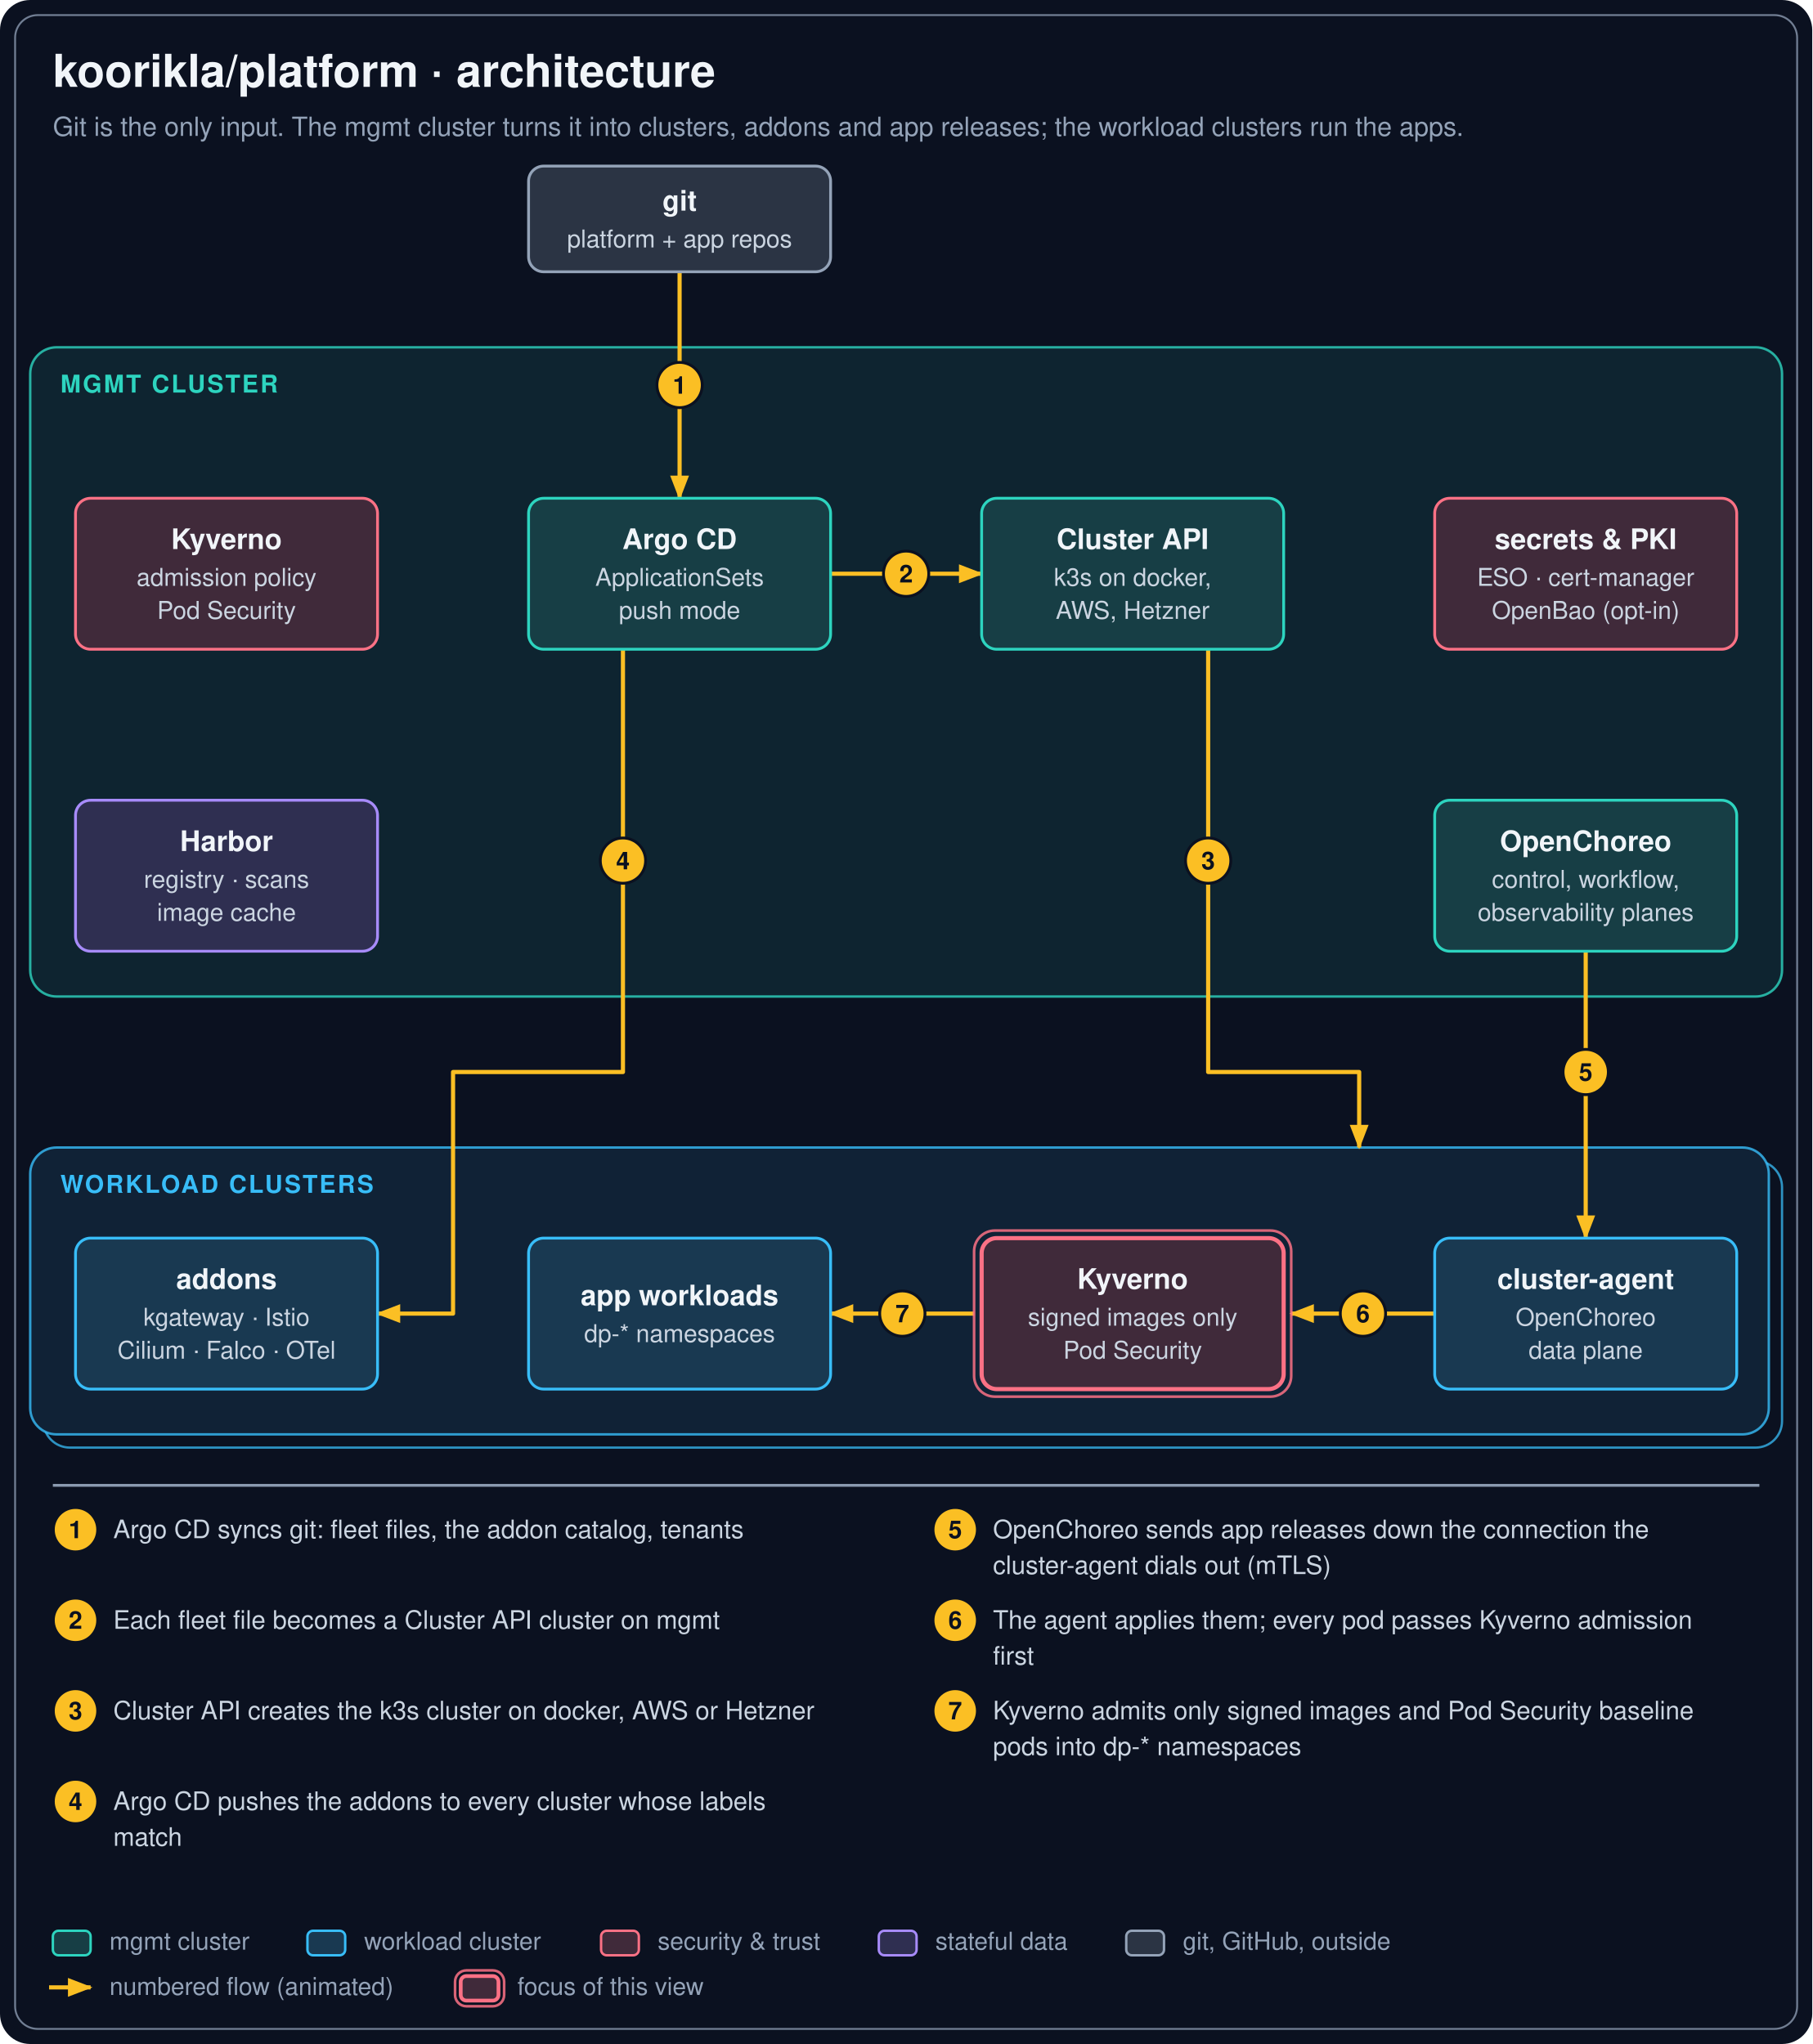
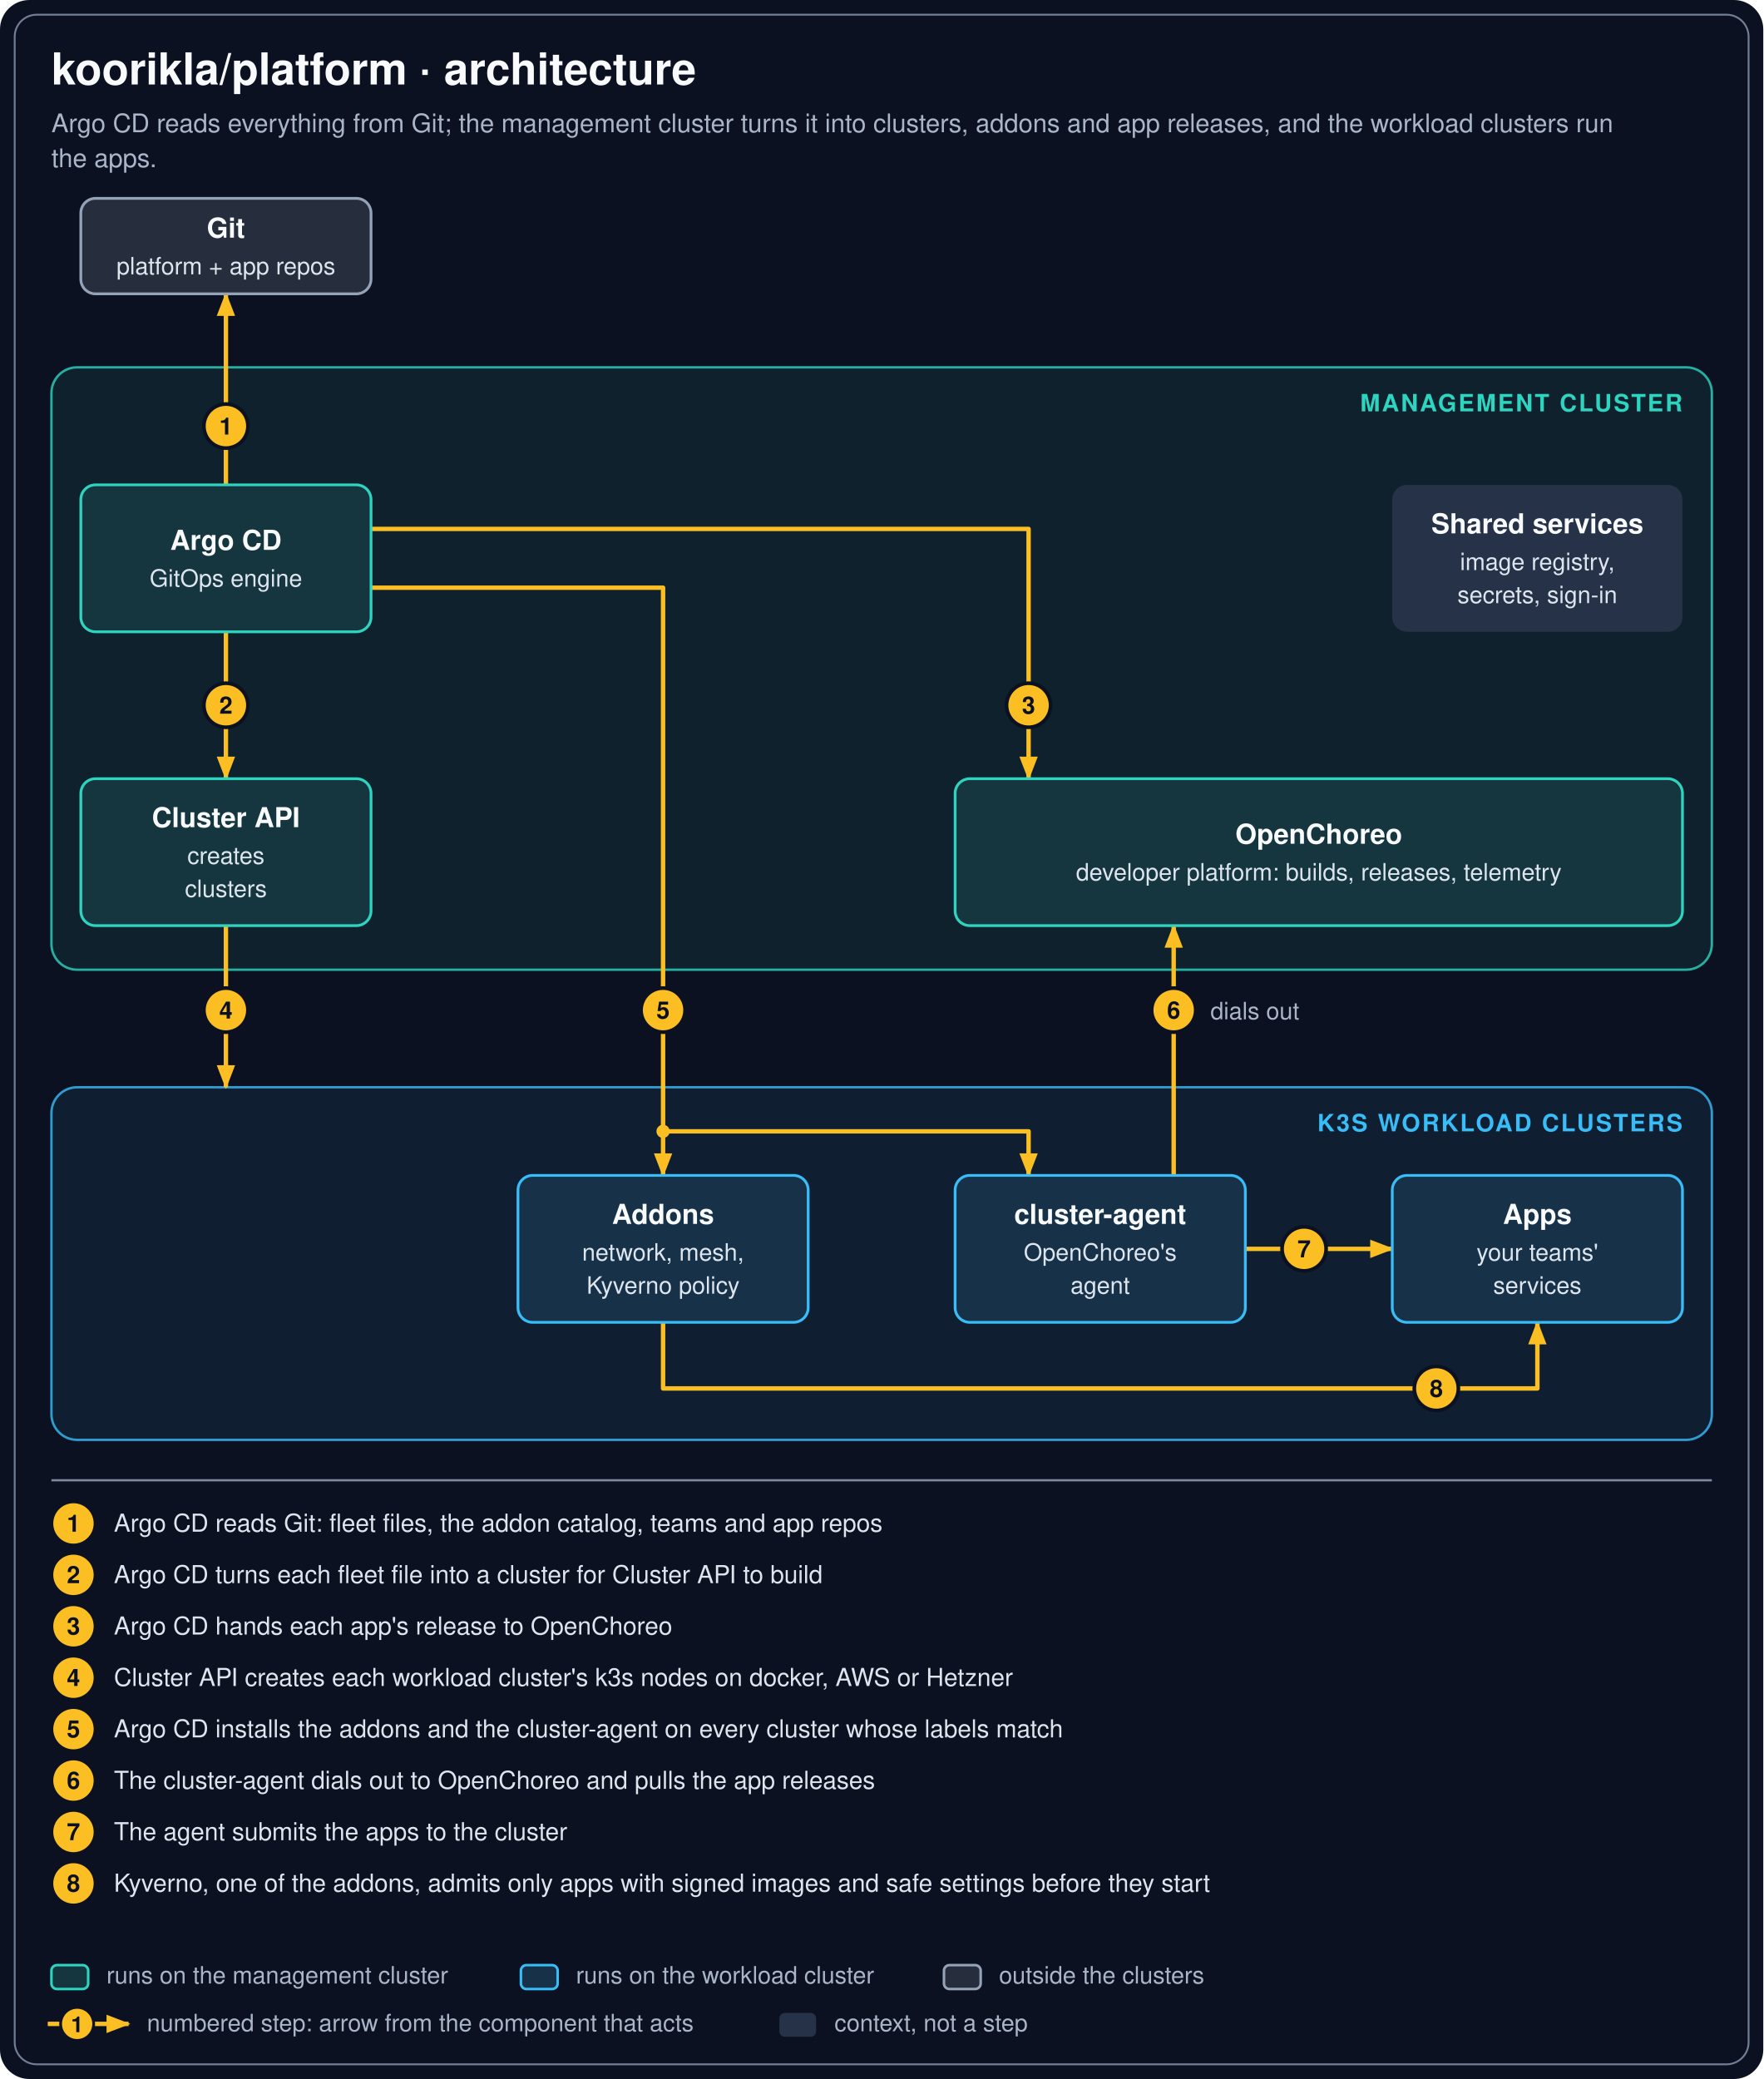
- <svg xmlns="http://www.w3.org/2000/svg" width="960" height="1083" viewBox="0 0 960 1083" role="img" aria-label="koorikla/platform · architecture">
-   <style>.s{font-family:'Segoe UI','Helvetica Neue',Helvetica,Arial,'Liberation Sans',sans-serif}.m{font-family:'JetBrains Mono',SFMono-Regular,Menlo,Consolas,'Liberation Mono',monospace}.fx{fill:none;stroke-width:3.2;stroke-linecap:round;stroke-dasharray:4 10;opacity:0;animation:fxdash .9s linear infinite,fxseq 10.20s linear infinite both}@keyframes fxdash{to{stroke-dashoffset:-14}}@keyframes fxseq{0%{opacity:0}3%{opacity:1}25.9%{opacity:1}30.9%{opacity:0}100%{opacity:0}}@media (prefers-reduced-motion:reduce){.fx{animation:none;opacity:0}}</style>
+ <svg xmlns="http://www.w3.org/2000/svg" width="960" height="1132" viewBox="0 0 960 1132" role="img" aria-label="koorikla/platform · architecture">
+   <style>.s{font-family:'Segoe UI','Helvetica Neue',Helvetica,Arial,'Liberation Sans',sans-serif}.m{font-family:'JetBrains Mono',SFMono-Regular,Menlo,Consolas,'Liberation Mono',monospace}.fx{fill:none;stroke-width:3.4;stroke-linecap:round;stroke-dasharray:4 10;opacity:0;animation:fxdash .9s linear infinite,fxseq 11.30s linear infinite both}@keyframes fxdash{to{stroke-dashoffset:-14}}@keyframes fxseq{0%{opacity:0}3%{opacity:1}23.4%{opacity:1}28.4%{opacity:0}100%{opacity:0}}@media (prefers-reduced-motion:reduce){.fx{animation:none;opacity:0}}</style>
  <defs>
    <marker id="ahfbbf24" markerWidth="13" markerHeight="10" refX="12" refY="5" orient="auto" markerUnits="userSpaceOnUse">
      <path d="M0,0 L13,5 L0,10 z" fill="#fbbf24" />
    </marker>
+     <marker id="asfbbf24" markerWidth="13" markerHeight="10" refX="1" refY="5" orient="auto" markerUnits="userSpaceOnUse">
+       <path d="M13,0 L0,5 L13,10 z" fill="#fbbf24" />
+     </marker>
  </defs>
-   <rect width="960" height="1083" rx="16" fill="#0b1120" />
-   <rect x="8" y="8" width="944" height="1067" rx="12" fill="none" stroke="#8b9ab0" stroke-opacity=".8" />
-   <rect x="16" y="184" width="928" height="344" rx="14" fill="#0e2430" stroke="#2dd4bf" stroke-opacity=".8" stroke-width="1.3" />
-   <text class="s" x="32.0" y="208.0" font-size="13" fill="#2dd4bf" font-weight="700" letter-spacing="1.0">MGMT CLUSTER</text>
-   <rect x="23" y="615" width="921" height="152" rx="14" fill="#0b1120" stroke="#38bdf8" stroke-opacity=".75" stroke-width="1.2" />
-   <rect x="16" y="608" width="921" height="152" rx="14" fill="#102236" stroke="#38bdf8" stroke-opacity=".8" stroke-width="1.3" />
-   <text class="s" x="32.0" y="632.0" font-size="13" fill="#38bdf8" font-weight="700" letter-spacing="1.0">WORKLOAD CLUSTERS</text>
-   <path d="M 360.0 144.0 L 360.0 264.0" fill="none" stroke="#fbbf24" stroke-width="2.2" stroke-linejoin="round" marker-end="url(#ahfbbf24)" />
-   <path d="M 440.0 304.0 L 520.0 304.0" fill="none" stroke="#fbbf24" stroke-width="2.2" stroke-linejoin="round" marker-end="url(#ahfbbf24)" />
-   <path d="M 640.0 344.0 L 640.0 568.0 L 720.0 568.0 L 720.0 608.0" fill="none" stroke="#fbbf24" stroke-width="2.2" stroke-linejoin="round" marker-end="url(#ahfbbf24)" />
-   <path d="M 330.0 344.0 L 330.0 568.0 L 240.0 568.0 L 240.0 696.0 L 200.0 696.0" fill="none" stroke="#fbbf24" stroke-width="2.2" stroke-linejoin="round" marker-end="url(#ahfbbf24)" />
-   <path d="M 840.0 504.0 L 840.0 656.0" fill="none" stroke="#fbbf24" stroke-width="2.2" stroke-linejoin="round" marker-end="url(#ahfbbf24)" />
-   <path d="M 760.0 696.0 L 684.0 696.0" fill="none" stroke="#fbbf24" stroke-width="2.2" stroke-linejoin="round" marker-end="url(#ahfbbf24)" />
-   <path d="M 516.0 696.0 L 440.0 696.0" fill="none" stroke="#fbbf24" stroke-width="2.2" stroke-linejoin="round" marker-end="url(#ahfbbf24)" />
-   <path class="fx" d="M 360.0 144.0 L 360.0 264.0" stroke="#fde5a7" style="animation-delay:0s,0.00s" />
-   <path class="fx" d="M 440.0 304.0 L 520.0 304.0" stroke="#fde5a7" style="animation-delay:0s,1.10s" />
-   <path class="fx" d="M 640.0 344.0 L 640.0 568.0 L 720.0 568.0 L 720.0 608.0" stroke="#fde5a7" style="animation-delay:0s,2.20s" />
-   <path class="fx" d="M 330.0 344.0 L 330.0 568.0 L 240.0 568.0 L 240.0 696.0 L 200.0 696.0" stroke="#fde5a7" style="animation-delay:0s,3.30s" />
-   <path class="fx" d="M 840.0 504.0 L 840.0 656.0" stroke="#fde5a7" style="animation-delay:0s,4.40s" />
-   <path class="fx" d="M 760.0 696.0 L 684.0 696.0" stroke="#fde5a7" style="animation-delay:0s,5.50s" />
-   <path class="fx" d="M 516.0 696.0 L 440.0 696.0" stroke="#fde5a7" style="animation-delay:0s,6.60s" />
-   <rect x="280" y="88" width="160" height="56" rx="8" fill="#2b3444" stroke="#94a3b8" stroke-width="1.5" />
-   <text class="s" x="360.0" y="111.6" font-size="15" fill="#f1f5f9" font-weight="600" text-anchor="middle">git</text>
-   <text class="s" x="360.0" y="131.1" font-size="13" fill="#cbd5e1" text-anchor="middle">platform + app repos</text>
-   <rect x="40" y="264" width="160" height="80" rx="8" fill="#402a3a" stroke="#fb7185" stroke-width="1.5" />
-   <text class="s" x="120.0" y="290.9" font-size="15" fill="#f1f5f9" font-weight="600" text-anchor="middle">Kyverno</text>
-   <text class="s" x="120.0" y="310.4" font-size="13" fill="#cbd5e1" text-anchor="middle">admission policy</text>
-   <text class="s" x="120.0" y="327.9" font-size="13" fill="#cbd5e1" text-anchor="middle">Pod Security</text>
-   <rect x="280" y="264" width="160" height="80" rx="8" fill="#173e45" stroke="#2dd4bf" stroke-width="1.5" />
-   <text class="s" x="360.0" y="290.9" font-size="15" fill="#f1f5f9" font-weight="600" text-anchor="middle">Argo CD</text>
-   <text class="s" x="360.0" y="310.4" font-size="13" fill="#cbd5e1" text-anchor="middle">ApplicationSets</text>
-   <text class="s" x="360.0" y="327.9" font-size="13" fill="#cbd5e1" text-anchor="middle">push mode</text>
-   <rect x="520" y="264" width="160" height="80" rx="8" fill="#173e45" stroke="#2dd4bf" stroke-width="1.5" />
-   <text class="s" x="600.0" y="290.9" font-size="15" fill="#f1f5f9" font-weight="600" text-anchor="middle">Cluster API</text>
-   <text class="s" x="600.0" y="310.4" font-size="13" fill="#cbd5e1" text-anchor="middle">k3s on docker,</text>
-   <text class="s" x="600.0" y="327.9" font-size="13" fill="#cbd5e1" text-anchor="middle">AWS, Hetzner</text>
-   <rect x="760" y="264" width="160" height="80" rx="8" fill="#402a3a" stroke="#fb7185" stroke-width="1.5" />
-   <text class="s" x="840.0" y="290.9" font-size="15" fill="#f1f5f9" font-weight="600" text-anchor="middle">secrets &amp; PKI</text>
-   <text class="s" x="840.0" y="310.4" font-size="13" fill="#cbd5e1" text-anchor="middle">ESO · cert-manager</text>
-   <text class="s" x="840.0" y="327.9" font-size="13" fill="#cbd5e1" text-anchor="middle">OpenBao (opt-in)</text>
-   <rect x="40" y="424" width="160" height="80" rx="8" fill="#2f2f51" stroke="#a78bfa" stroke-width="1.5" />
-   <text class="s" x="120.0" y="450.9" font-size="15" fill="#f1f5f9" font-weight="600" text-anchor="middle">Harbor</text>
-   <text class="s" x="120.0" y="470.4" font-size="13" fill="#cbd5e1" text-anchor="middle">registry · scans</text>
-   <text class="s" x="120.0" y="487.9" font-size="13" fill="#cbd5e1" text-anchor="middle">image cache</text>
-   <rect x="760" y="424" width="160" height="80" rx="8" fill="#173e45" stroke="#2dd4bf" stroke-width="1.5" />
-   <text class="s" x="840.0" y="450.9" font-size="15" fill="#f1f5f9" font-weight="600" text-anchor="middle">OpenChoreo</text>
-   <text class="s" x="840.0" y="470.4" font-size="13" fill="#cbd5e1" text-anchor="middle">control, workflow,</text>
-   <text class="s" x="840.0" y="487.9" font-size="13" fill="#cbd5e1" text-anchor="middle">observability planes</text>
-   <rect x="40" y="656" width="160" height="80" rx="8" fill="#193951" stroke="#38bdf8" stroke-width="1.5" />
-   <text class="s" x="120.0" y="682.9" font-size="15" fill="#f1f5f9" font-weight="600" text-anchor="middle">addons</text>
-   <text class="s" x="120.0" y="702.4" font-size="13" fill="#cbd5e1" text-anchor="middle">kgateway · Istio</text>
-   <text class="s" x="120.0" y="719.9" font-size="13" fill="#cbd5e1" text-anchor="middle">Cilium · Falco · OTel</text>
-   <rect x="280" y="656" width="160" height="80" rx="8" fill="#193951" stroke="#38bdf8" stroke-width="1.5" />
-   <text class="s" x="360.0" y="691.6" font-size="15" fill="#f1f5f9" font-weight="600" text-anchor="middle">app workloads</text>
-   <text class="s" x="360.0" y="711.1" font-size="13" fill="#cbd5e1" text-anchor="middle">dp-* namespaces</text>
-   <rect x="516" y="652" width="168" height="88" rx="11" fill="none" stroke="#fb7185" stroke-opacity=".85" stroke-width="1.4" />
-   <rect x="520" y="656" width="160" height="80" rx="8" fill="#402a3a" stroke="#fb7185" stroke-width="2.2" />
-   <text class="s" x="600.0" y="682.9" font-size="15" fill="#f1f5f9" font-weight="600" text-anchor="middle">Kyverno</text>
-   <text class="s" x="600.0" y="702.4" font-size="13" fill="#cbd5e1" text-anchor="middle">signed images only</text>
-   <text class="s" x="600.0" y="719.9" font-size="13" fill="#cbd5e1" text-anchor="middle">Pod Security</text>
-   <rect x="760" y="656" width="160" height="80" rx="8" fill="#193951" stroke="#38bdf8" stroke-width="1.5" />
-   <text class="s" x="840.0" y="682.9" font-size="15" fill="#f1f5f9" font-weight="600" text-anchor="middle">cluster-agent</text>
-   <text class="s" x="840.0" y="702.4" font-size="13" fill="#cbd5e1" text-anchor="middle">OpenChoreo</text>
-   <text class="s" x="840.0" y="719.9" font-size="13" fill="#cbd5e1" text-anchor="middle">data plane</text>
-   <text class="s" x="28.0" y="46.0" font-size="24" fill="#f1f5f9" font-weight="700">koorikla/platform · architecture</text>
-   <text class="s" x="28.0" y="72.0" font-size="14" fill="#94a3b8">Git is the only input. The mgmt cluster turns it into clusters, addons and app releases; the workload clusters run the apps.</text>
-   <circle cx="360.0" cy="204.0" r="12" fill="#fbbf24" stroke="#0b1120" stroke-width="1.5" />
-   <text class="s" x="360.0" y="208.6" font-size="13" font-weight="700" fill="#0b1120" text-anchor="middle">1</text>
-   <circle cx="480.0" cy="304.0" r="12" fill="#fbbf24" stroke="#0b1120" stroke-width="1.5" />
-   <text class="s" x="480.0" y="308.6" font-size="13" font-weight="700" fill="#0b1120" text-anchor="middle">2</text>
-   <circle cx="640.0" cy="456.0" r="12" fill="#fbbf24" stroke="#0b1120" stroke-width="1.5" />
-   <text class="s" x="640.0" y="460.6" font-size="13" font-weight="700" fill="#0b1120" text-anchor="middle">3</text>
-   <circle cx="330.0" cy="456.0" r="12" fill="#fbbf24" stroke="#0b1120" stroke-width="1.5" />
-   <text class="s" x="330.0" y="460.6" font-size="13" font-weight="700" fill="#0b1120" text-anchor="middle">4</text>
-   <circle cx="840.0" cy="568.0" r="12" fill="#fbbf24" stroke="#0b1120" stroke-width="1.5" />
-   <text class="s" x="840.0" y="572.6" font-size="13" font-weight="700" fill="#0b1120" text-anchor="middle">5</text>
-   <circle cx="722.0" cy="696.0" r="12" fill="#fbbf24" stroke="#0b1120" stroke-width="1.5" />
-   <text class="s" x="722.0" y="700.6" font-size="13" font-weight="700" fill="#0b1120" text-anchor="middle">6</text>
-   <circle cx="478.0" cy="696.0" r="12" fill="#fbbf24" stroke="#0b1120" stroke-width="1.5" />
-   <text class="s" x="478.0" y="700.6" font-size="13" font-weight="700" fill="#0b1120" text-anchor="middle">7</text>
-   <line x1="28" y1="787" x2="932" y2="787" stroke="#8b9ab0" stroke-width="1.5" />
-   <circle cx="40.0" cy="810.5" r="11" fill="#fbbf24" />
-   <text class="s" x="40.0" y="815" font-size="13" font-weight="700" fill="#0b1120" text-anchor="middle">1</text>
-   <text class="s" x="60.0" y="815.0" font-size="13.5" fill="#cbd5e1">Argo CD syncs git: fleet files, the addon catalog, tenants</text>
-   <circle cx="506.0" cy="810.5" r="11" fill="#fbbf24" />
-   <text class="s" x="506.0" y="815" font-size="13" font-weight="700" fill="#0b1120" text-anchor="middle">5</text>
-   <text class="s" x="526.0" y="815.0" font-size="13.5" fill="#cbd5e1">OpenChoreo sends app releases down the connection the</text>
-   <text class="s" x="526.0" y="834.0" font-size="13.5" fill="#cbd5e1">cluster-agent dials out (mTLS)</text>
-   <circle cx="40.0" cy="858.5" r="11" fill="#fbbf24" />
-   <text class="s" x="40.0" y="863" font-size="13" font-weight="700" fill="#0b1120" text-anchor="middle">2</text>
-   <text class="s" x="60.0" y="863.0" font-size="13.5" fill="#cbd5e1">Each fleet file becomes a Cluster API cluster on mgmt</text>
-   <circle cx="506.0" cy="858.5" r="11" fill="#fbbf24" />
-   <text class="s" x="506.0" y="863" font-size="13" font-weight="700" fill="#0b1120" text-anchor="middle">6</text>
-   <text class="s" x="526.0" y="863.0" font-size="13.5" fill="#cbd5e1">The agent applies them; every pod passes Kyverno admission</text>
-   <text class="s" x="526.0" y="882.0" font-size="13.5" fill="#cbd5e1">first</text>
-   <circle cx="40.0" cy="906.5" r="11" fill="#fbbf24" />
-   <text class="s" x="40.0" y="911" font-size="13" font-weight="700" fill="#0b1120" text-anchor="middle">3</text>
-   <text class="s" x="60.0" y="911.0" font-size="13.5" fill="#cbd5e1">Cluster API creates the k3s cluster on docker, AWS or Hetzner</text>
-   <circle cx="506.0" cy="906.5" r="11" fill="#fbbf24" />
-   <text class="s" x="506.0" y="911" font-size="13" font-weight="700" fill="#0b1120" text-anchor="middle">7</text>
-   <text class="s" x="526.0" y="911.0" font-size="13.5" fill="#cbd5e1">Kyverno admits only signed images and Pod Security baseline</text>
-   <text class="s" x="526.0" y="930.0" font-size="13.5" fill="#cbd5e1">pods into dp-* namespaces</text>
-   <circle cx="40.0" cy="954.5" r="11" fill="#fbbf24" />
-   <text class="s" x="40.0" y="959" font-size="13" font-weight="700" fill="#0b1120" text-anchor="middle">4</text>
-   <text class="s" x="60.0" y="959.0" font-size="13.5" fill="#cbd5e1">Argo CD pushes the addons to every cluster whose labels</text>
-   <text class="s" x="60.0" y="978.0" font-size="13.5" fill="#cbd5e1">match</text>
-   <rect x="28" y="1023" width="20" height="13" rx="3" fill="#173e45" stroke="#2dd4bf" stroke-width="1.3" />
-   <text class="s" x="58.0" y="1033.0" font-size="13" fill="#94a3b8">mgmt cluster</text>
-   <rect x="162.863" y="1023" width="20" height="13" rx="3" fill="#193951" stroke="#38bdf8" stroke-width="1.3" />
-   <text class="s" x="192.9" y="1033.0" font-size="13" fill="#94a3b8">workload cluster</text>
-   <rect x="318.41" y="1023" width="20" height="13" rx="3" fill="#402a3a" stroke="#fb7185" stroke-width="1.3" />
-   <text class="s" x="348.4" y="1033.0" font-size="13" fill="#94a3b8">security &amp; trust</text>
-   <rect x="465.537" y="1023" width="20" height="13" rx="3" fill="#2f2f51" stroke="#a78bfa" stroke-width="1.3" />
-   <text class="s" x="495.5" y="1033.0" font-size="13" fill="#94a3b8">stateful data</text>
-   <rect x="596.61" y="1023" width="20" height="13" rx="3" fill="#2b3444" stroke="#94a3b8" stroke-width="1.3" />
-   <text class="s" x="626.6" y="1033.0" font-size="13" fill="#94a3b8">git, GitHub, outside</text>
-   <path d="M 26 1053 L 48 1053" stroke="#fbbf24" stroke-width="2.2" marker-end="url(#ahfbbf24)" />
-   <path class="fx" d="M 26 1053 L 48 1053" stroke="#fde5a7" style="animation-delay:0s,0.00s" />
-   <text class="s" x="58.0" y="1057.0" font-size="13" fill="#94a3b8">numbered flow (animated)</text>
-   <rect x="241.055" y="1044" width="26" height="19" rx="6" fill="none" stroke="#fb7185" stroke-opacity=".85" stroke-width="1.4" />
-   <rect x="244.055" y="1047" width="20" height="13" rx="3" fill="#402a3a" stroke="#fb7185" stroke-width="2" />
-   <text class="s" x="274.1" y="1057.0" font-size="13" fill="#94a3b8">focus of this view</text>
+   <rect width="960" height="1132" rx="16" fill="#0b1120" />
+   <rect x="8" y="8" width="944" height="1116" rx="12" fill="none" stroke="#8b9ab0" stroke-opacity=".8" />
+   <rect x="28" y="200" width="904" height="328" rx="14" fill="#0e212d" stroke="#2dd4bf" stroke-opacity=".8" stroke-width="1.3" />
+   <text class="s" x="916.0" y="224.0" font-size="13" fill="#2dd4bf" font-weight="700" text-anchor="end" letter-spacing="1.0">MANAGEMENT CLUSTER</text>
+   <rect x="28" y="592" width="904" height="192" rx="14" fill="#0f1f31" stroke="#38bdf8" stroke-opacity=".8" stroke-width="1.3" />
+   <text class="s" x="916.0" y="616.0" font-size="13" fill="#38bdf8" font-weight="700" text-anchor="end" letter-spacing="1.0">K3S WORKLOAD CLUSTERS</text>
+   <path d="M 123.0 264.0 L 123.0 160.0" fill="none" stroke="#fbbf24" stroke-width="2.4" stroke-linejoin="round" marker-end="url(#ahfbbf24)" />
+   <path d="M 123.0 344.0 L 123.0 424.0" fill="none" stroke="#fbbf24" stroke-width="2.4" stroke-linejoin="round" marker-end="url(#ahfbbf24)" />
+   <path d="M 202.0 288.0 L 560.0 288.0 L 560.0 424.0" fill="none" stroke="#fbbf24" stroke-width="2.4" stroke-linejoin="round" marker-end="url(#ahfbbf24)" />
+   <path d="M 123.0 504.0 L 123.0 592.0" fill="none" stroke="#fbbf24" stroke-width="2.4" stroke-linejoin="round" marker-end="url(#ahfbbf24)" />
+   <path d="M 202.0 320.0 L 361.0 320.0 L 361.0 640.0" fill="none" stroke="#fbbf24" stroke-width="2.4" stroke-linejoin="round" marker-end="url(#ahfbbf24)" />
+   <path d="M 361.0 616.0 L 560.0 616.0 L 560.0 640.0" fill="none" stroke="#fbbf24" stroke-width="2.4" stroke-linejoin="round" marker-end="url(#ahfbbf24)" />
+   <path d="M 639.0 640.0 L 639.0 504.0" fill="none" stroke="#fbbf24" stroke-width="2.4" stroke-linejoin="round" marker-end="url(#ahfbbf24)" />
+   <path d="M 678.0 680.0 L 758.0 680.0" fill="none" stroke="#fbbf24" stroke-width="2.4" stroke-linejoin="round" marker-end="url(#ahfbbf24)" />
+   <path d="M 361.0 720.0 L 361.0 756.0 L 837.0 756.0 L 837.0 720.0" fill="none" stroke="#fbbf24" stroke-width="2.4" stroke-linejoin="round" marker-end="url(#ahfbbf24)" />
+   <path class="fx" d="M 123.0 264.0 L 123.0 160.0" stroke="#fde5a7" style="animation-delay:0s,0.00s" />
+   <path class="fx" d="M 123.0 344.0 L 123.0 424.0" stroke="#fde5a7" style="animation-delay:0s,1.10s" />
+   <path class="fx" d="M 202.0 288.0 L 560.0 288.0 L 560.0 424.0" stroke="#fde5a7" style="animation-delay:0s,2.20s" />
+   <path class="fx" d="M 123.0 504.0 L 123.0 592.0" stroke="#fde5a7" style="animation-delay:0s,3.30s" />
+   <path class="fx" d="M 202.0 320.0 L 361.0 320.0 L 361.0 640.0" stroke="#fde5a7" style="animation-delay:0s,4.40s" />
+   <path class="fx" d="M 361.0 616.0 L 560.0 616.0 L 560.0 640.0" stroke="#fde5a7" style="animation-delay:0s,4.40s" />
+   <path class="fx" d="M 639.0 640.0 L 639.0 504.0" stroke="#fde5a7" style="animation-delay:0s,5.50s" />
+   <path class="fx" d="M 678.0 680.0 L 758.0 680.0" stroke="#fde5a7" style="animation-delay:0s,6.60s" />
+   <path class="fx" d="M 361.0 720.0 L 361.0 756.0 L 837.0 756.0 L 837.0 720.0" stroke="#fde5a7" style="animation-delay:0s,7.70s" />
+   <rect x="44" y="108" width="158" height="52" rx="8" fill="#262e3e" stroke="#94a3b8" stroke-width="1.5" />
+   <text class="s" x="123.0" y="129.4" font-size="15" fill="#f8fafc" font-weight="600" text-anchor="middle">Git</text>
+   <text class="s" x="123.0" y="149.4" font-size="13" fill="#dde5ef" text-anchor="middle">platform + app repos</text>
+   <rect x="44" y="264" width="158" height="80" rx="8" fill="#15363f" stroke="#2dd4bf" stroke-width="1.5" />
+   <text class="s" x="123.0" y="299.4" font-size="15" fill="#f8fafc" font-weight="600" text-anchor="middle">Argo CD</text>
+   <text class="s" x="123.0" y="319.4" font-size="13" fill="#dde5ef" text-anchor="middle">GitOps engine</text>
+   <rect x="758" y="264" width="158" height="80" rx="8" fill="#263247" stroke="none" stroke-width="0" />
+   <text class="s" x="837.0" y="290.4" font-size="15" fill="#f8fafc" font-weight="600" text-anchor="middle">Shared services</text>
+   <text class="s" x="837.0" y="310.4" font-size="13" fill="#dde5ef" text-anchor="middle">image registry,</text>
+   <text class="s" x="837.0" y="328.4" font-size="13" fill="#dde5ef" text-anchor="middle">secrets, sign-in</text>
+   <rect x="44" y="424" width="158" height="80" rx="8" fill="#15363f" stroke="#2dd4bf" stroke-width="1.5" />
+   <text class="s" x="123.0" y="450.4" font-size="15" fill="#f8fafc" font-weight="600" text-anchor="middle">Cluster API</text>
+   <text class="s" x="123.0" y="470.4" font-size="13" fill="#dde5ef" text-anchor="middle">creates</text>
+   <text class="s" x="123.0" y="488.4" font-size="13" fill="#dde5ef" text-anchor="middle">clusters</text>
+   <rect x="520" y="424" width="396" height="80" rx="8" fill="#15363f" stroke="#2dd4bf" stroke-width="1.5" />
+   <text class="s" x="718.0" y="459.4" font-size="15" fill="#f8fafc" font-weight="600" text-anchor="middle">OpenChoreo</text>
+   <text class="s" x="718.0" y="479.4" font-size="13" fill="#dde5ef" text-anchor="middle">developer platform: builds, releases, telemetry</text>
+   <rect x="282" y="640" width="158" height="80" rx="8" fill="#173248" stroke="#38bdf8" stroke-width="1.5" />
+   <text class="s" x="361.0" y="666.4" font-size="15" fill="#f8fafc" font-weight="600" text-anchor="middle">Addons</text>
+   <text class="s" x="361.0" y="686.4" font-size="13" fill="#dde5ef" text-anchor="middle">network, mesh,</text>
+   <text class="s" x="361.0" y="704.4" font-size="13" fill="#dde5ef" text-anchor="middle">Kyverno policy</text>
+   <rect x="520" y="640" width="158" height="80" rx="8" fill="#173248" stroke="#38bdf8" stroke-width="1.5" />
+   <text class="s" x="599.0" y="666.4" font-size="15" fill="#f8fafc" font-weight="600" text-anchor="middle">cluster-agent</text>
+   <text class="s" x="599.0" y="686.4" font-size="13" fill="#dde5ef" text-anchor="middle">OpenChoreo's</text>
+   <text class="s" x="599.0" y="704.4" font-size="13" fill="#dde5ef" text-anchor="middle">agent</text>
+   <rect x="758" y="640" width="158" height="80" rx="8" fill="#173248" stroke="#38bdf8" stroke-width="1.5" />
+   <text class="s" x="837.0" y="666.4" font-size="15" fill="#f8fafc" font-weight="600" text-anchor="middle">Apps</text>
+   <text class="s" x="837.0" y="686.4" font-size="13" fill="#dde5ef" text-anchor="middle">your teams'</text>
+   <text class="s" x="837.0" y="704.4" font-size="13" fill="#dde5ef" text-anchor="middle">services</text>
+   <text class="s" x="28.0" y="46.0" font-size="24" fill="#f8fafc" font-weight="700">koorikla/platform · architecture</text>
+   <text class="s" x="28.0" y="72.0" font-size="14" fill="#aab6c8">Argo CD reads everything from Git; the management cluster turns it into clusters, addons and app releases, and the workload clusters run</text>
+   <text class="s" x="28.0" y="91.0" font-size="14" fill="#aab6c8">the apps.</text>
+   <circle cx="123.0" cy="232.0" r="12" fill="#fbbf24" stroke="#0b1120" stroke-width="2" />
+   <text class="s" x="123.0" y="236.6" font-size="13" font-weight="700" fill="#0b1120" text-anchor="middle">1</text>
+   <circle cx="123.0" cy="384.0" r="12" fill="#fbbf24" stroke="#0b1120" stroke-width="2" />
+   <text class="s" x="123.0" y="388.6" font-size="13" font-weight="700" fill="#0b1120" text-anchor="middle">2</text>
+   <circle cx="560.0" cy="384.0" r="12" fill="#fbbf24" stroke="#0b1120" stroke-width="2" />
+   <text class="s" x="560.0" y="388.6" font-size="13" font-weight="700" fill="#0b1120" text-anchor="middle">3</text>
+   <circle cx="123.0" cy="550.0" r="12" fill="#fbbf24" stroke="#0b1120" stroke-width="2" />
+   <text class="s" x="123.0" y="554.6" font-size="13" font-weight="700" fill="#0b1120" text-anchor="middle">4</text>
+   <circle cx="361.0" cy="550.0" r="12" fill="#fbbf24" stroke="#0b1120" stroke-width="2" />
+   <text class="s" x="361.0" y="554.6" font-size="13" font-weight="700" fill="#0b1120" text-anchor="middle">5</text>
+   <circle cx="361.0" cy="616.0" r="3.6" fill="#fbbf24" />
+   <rect x="655.0" y="541.0" width="59.3" height="20.0" rx="3" fill="#0b1120" />
+   <text class="s" x="659.0" y="555.0" font-size="13" fill="#aab6c8">dials out</text>
+   <circle cx="639.0" cy="550.0" r="12" fill="#fbbf24" stroke="#0b1120" stroke-width="2" />
+   <text class="s" x="639.0" y="554.6" font-size="13" font-weight="700" fill="#0b1120" text-anchor="middle">6</text>
+   <circle cx="710.0" cy="680.0" r="12" fill="#fbbf24" stroke="#0b1120" stroke-width="2" />
+   <text class="s" x="710.0" y="684.6" font-size="13" font-weight="700" fill="#0b1120" text-anchor="middle">7</text>
+   <circle cx="782.0" cy="756.0" r="12" fill="#fbbf24" stroke="#0b1120" stroke-width="2" />
+   <text class="s" x="782.0" y="760.6" font-size="13" font-weight="700" fill="#0b1120" text-anchor="middle">8</text>
+   <line x1="28" y1="806" x2="932" y2="806" stroke="#7c8aa0" stroke-width="1.2" />
+   <circle cx="40" cy="829.5" r="11" fill="#fbbf24" />
+   <text class="s" x="40" y="834" font-size="13" font-weight="700" fill="#0b1120" text-anchor="middle">1</text>
+   <text class="s" x="62.0" y="834.0" font-size="13.5" fill="#dde5ef">Argo CD reads Git: fleet files, the addon catalog, teams and app repos</text>
+   <circle cx="40" cy="857.5" r="11" fill="#fbbf24" />
+   <text class="s" x="40" y="862" font-size="13" font-weight="700" fill="#0b1120" text-anchor="middle">2</text>
+   <text class="s" x="62.0" y="862.0" font-size="13.5" fill="#dde5ef">Argo CD turns each fleet file into a cluster for Cluster API to build</text>
+   <circle cx="40" cy="885.5" r="11" fill="#fbbf24" />
+   <text class="s" x="40" y="890" font-size="13" font-weight="700" fill="#0b1120" text-anchor="middle">3</text>
+   <text class="s" x="62.0" y="890.0" font-size="13.5" fill="#dde5ef">Argo CD hands each app's release to OpenChoreo</text>
+   <circle cx="40" cy="913.5" r="11" fill="#fbbf24" />
+   <text class="s" x="40" y="918" font-size="13" font-weight="700" fill="#0b1120" text-anchor="middle">4</text>
+   <text class="s" x="62.0" y="918.0" font-size="13.5" fill="#dde5ef">Cluster API creates each workload cluster's k3s nodes on docker, AWS or Hetzner</text>
+   <circle cx="40" cy="941.5" r="11" fill="#fbbf24" />
+   <text class="s" x="40" y="946" font-size="13" font-weight="700" fill="#0b1120" text-anchor="middle">5</text>
+   <text class="s" x="62.0" y="946.0" font-size="13.5" fill="#dde5ef">Argo CD installs the addons and the cluster-agent on every cluster whose labels match</text>
+   <circle cx="40" cy="969.5" r="11" fill="#fbbf24" />
+   <text class="s" x="40" y="974" font-size="13" font-weight="700" fill="#0b1120" text-anchor="middle">6</text>
+   <text class="s" x="62.0" y="974.0" font-size="13.5" fill="#dde5ef">The cluster-agent dials out to OpenChoreo and pulls the app releases</text>
+   <circle cx="40" cy="997.5" r="11" fill="#fbbf24" />
+   <text class="s" x="40" y="1002" font-size="13" font-weight="700" fill="#0b1120" text-anchor="middle">7</text>
+   <text class="s" x="62.0" y="1002.0" font-size="13.5" fill="#dde5ef">The agent submits the apps to the cluster</text>
+   <circle cx="40" cy="1025.5" r="11" fill="#fbbf24" />
+   <text class="s" x="40" y="1030" font-size="13" font-weight="700" fill="#0b1120" text-anchor="middle">8</text>
+   <text class="s" x="62.0" y="1030.0" font-size="13.5" fill="#dde5ef">Kyverno, one of the addons, admits only apps with signed images and safe settings before they start</text>
+   <rect x="28" y="1070" width="20" height="13" rx="3" fill="#15363f" stroke="#2dd4bf" stroke-width="1.4" />
+   <text class="s" x="58.0" y="1080.0" font-size="13" fill="#aab6c8">runs on the management cluster</text>
+   <rect x="283.605" y="1070" width="20" height="13" rx="3" fill="#173248" stroke="#38bdf8" stroke-width="1.4" />
+   <text class="s" x="313.6" y="1080.0" font-size="13" fill="#aab6c8">runs on the workload cluster</text>
+   <rect x="513.924" y="1070" width="20" height="13" rx="3" fill="#262e3e" stroke="#94a3b8" stroke-width="1.4" />
+   <text class="s" x="543.9" y="1080.0" font-size="13" fill="#aab6c8">outside the clusters</text>
+   <path d="M 26 1102 L 70 1102" stroke="#fbbf24" stroke-width="2.4" marker-end="url(#ahfbbf24)" />
+   <circle cx="42" cy="1102" r="9" fill="#fbbf24" stroke="#0b1120" stroke-width="1.5" />
+   <text class="s" x="42" y="1106.5" font-size="12" font-weight="700" fill="#0b1120" text-anchor="middle">1</text>
+   <text class="s" x="80.0" y="1106.0" font-size="13" fill="#aab6c8">numbered step: arrow from the component that acts</text>
+   <rect x="424.32" y="1096" width="20" height="13" rx="3" fill="#263247" />
+   <text class="s" x="454.3" y="1106.0" font-size="13" fill="#aab6c8">context, not a step</text>
</svg>
